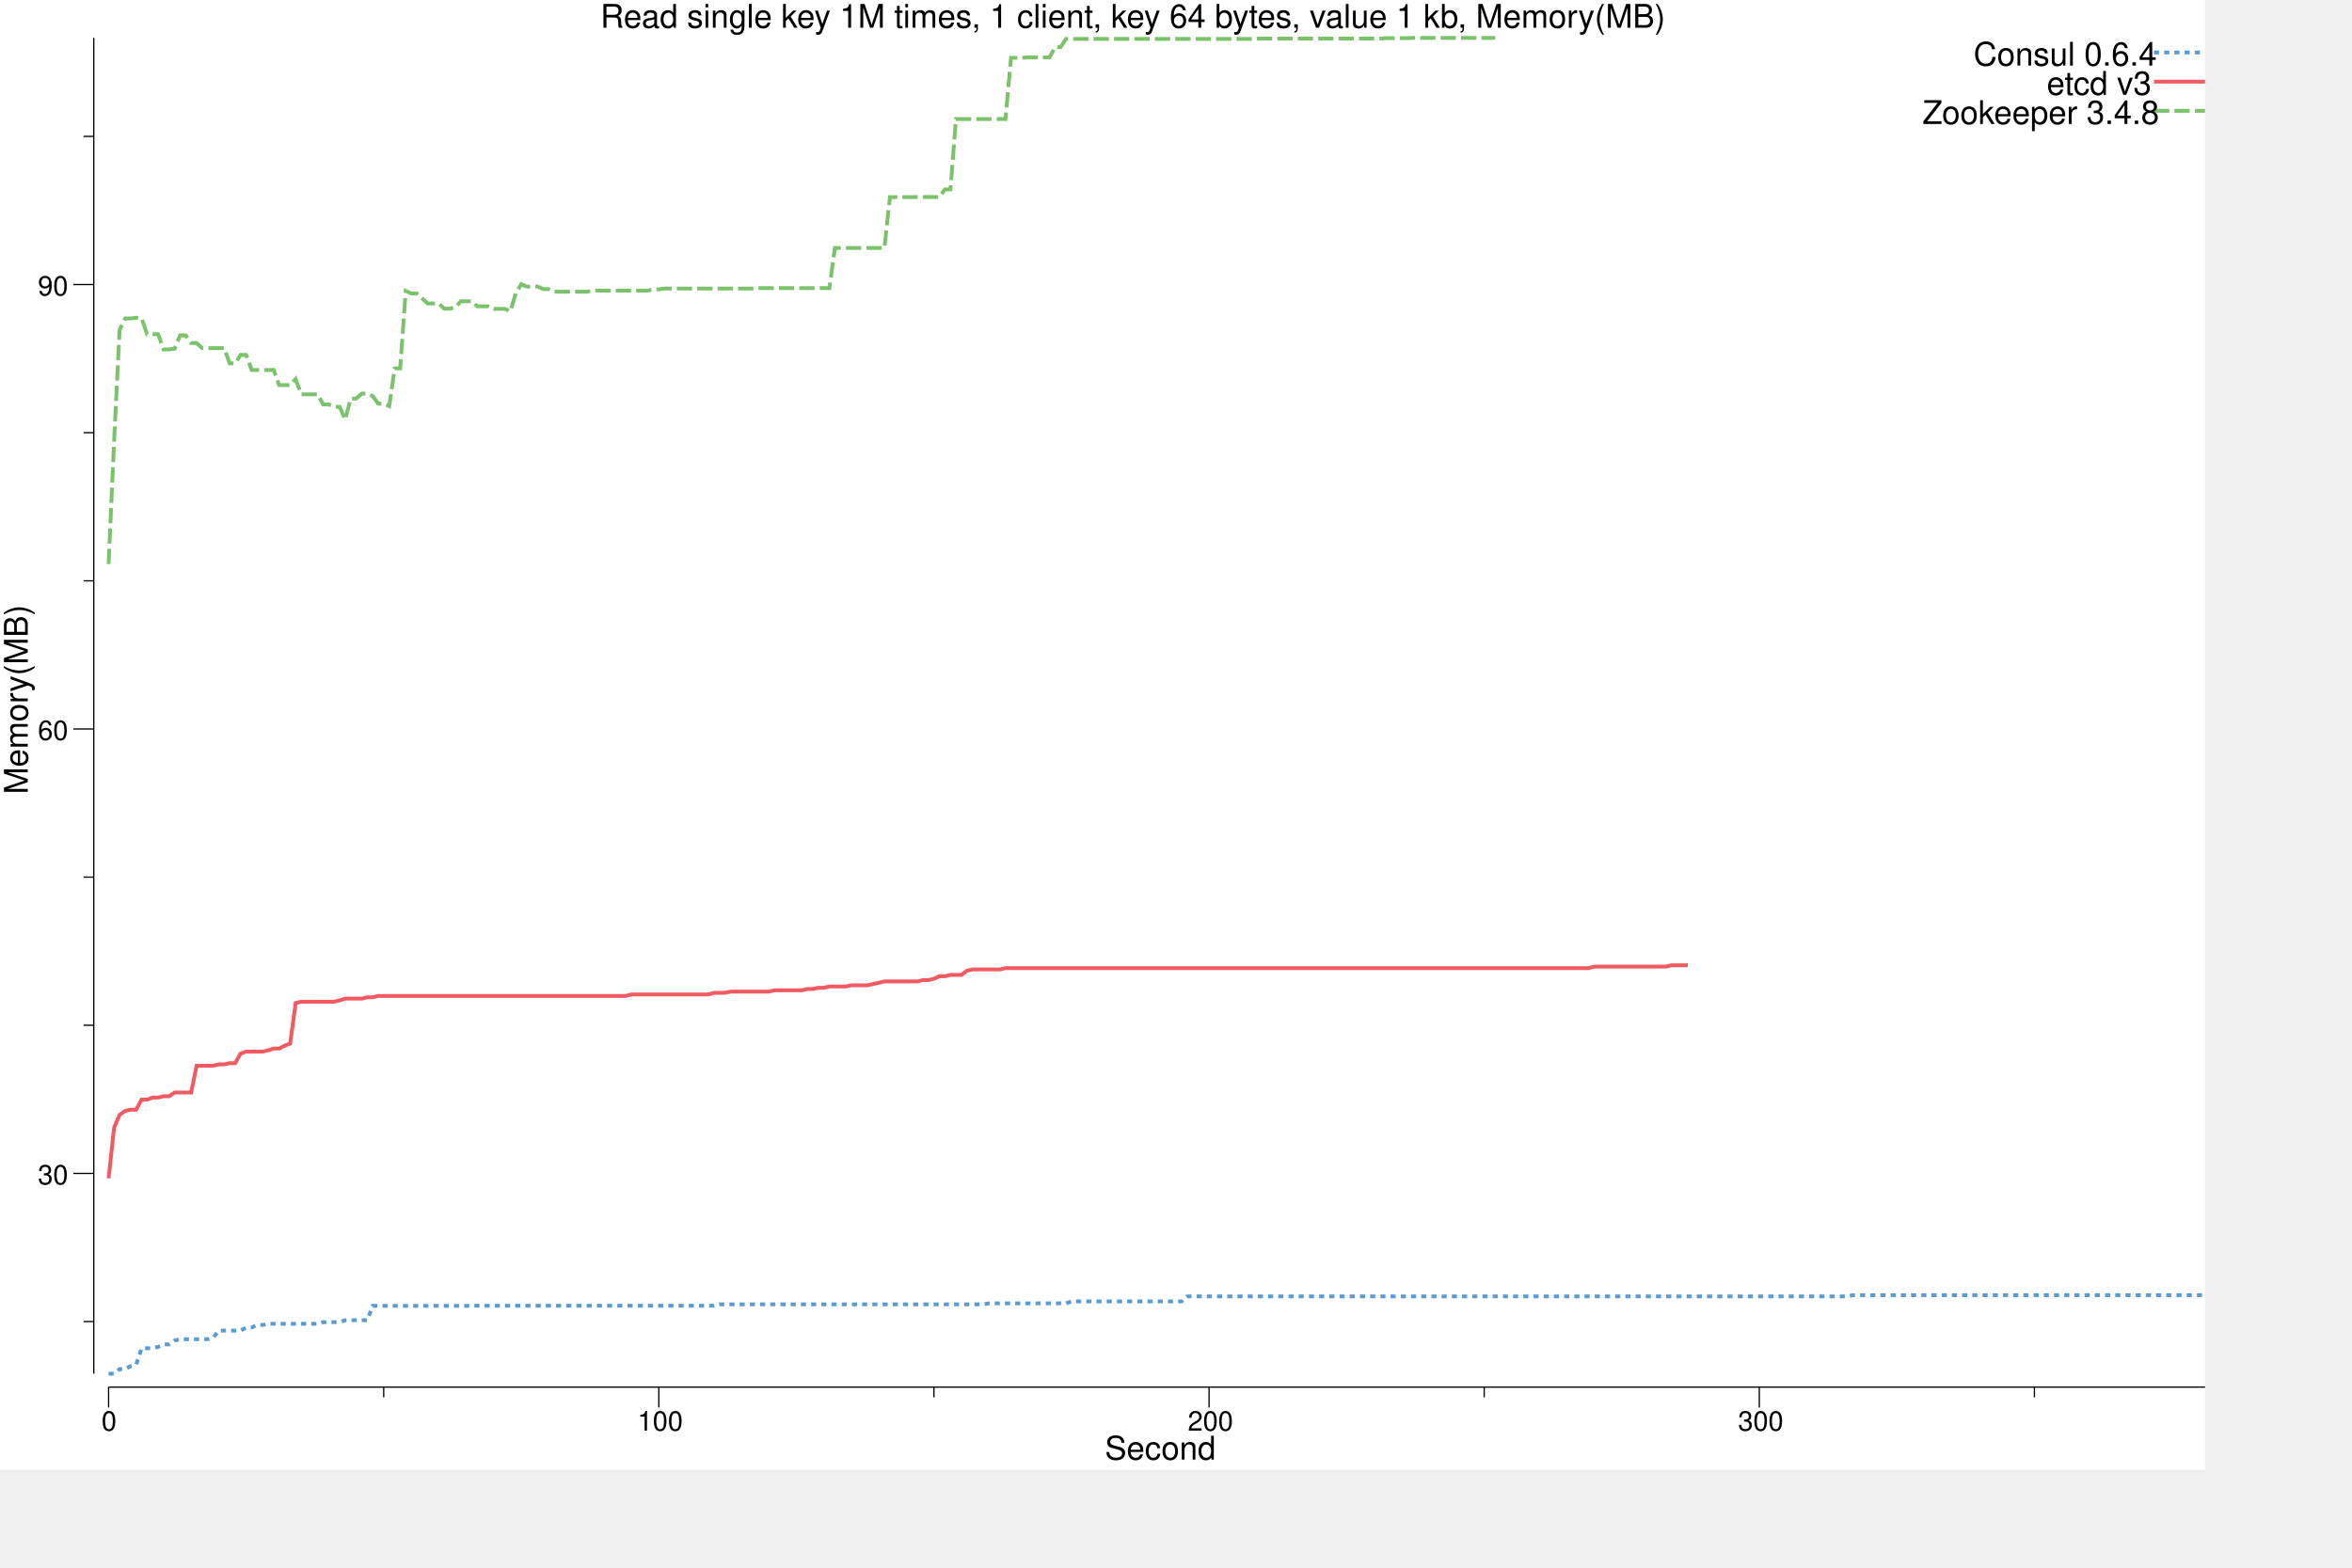
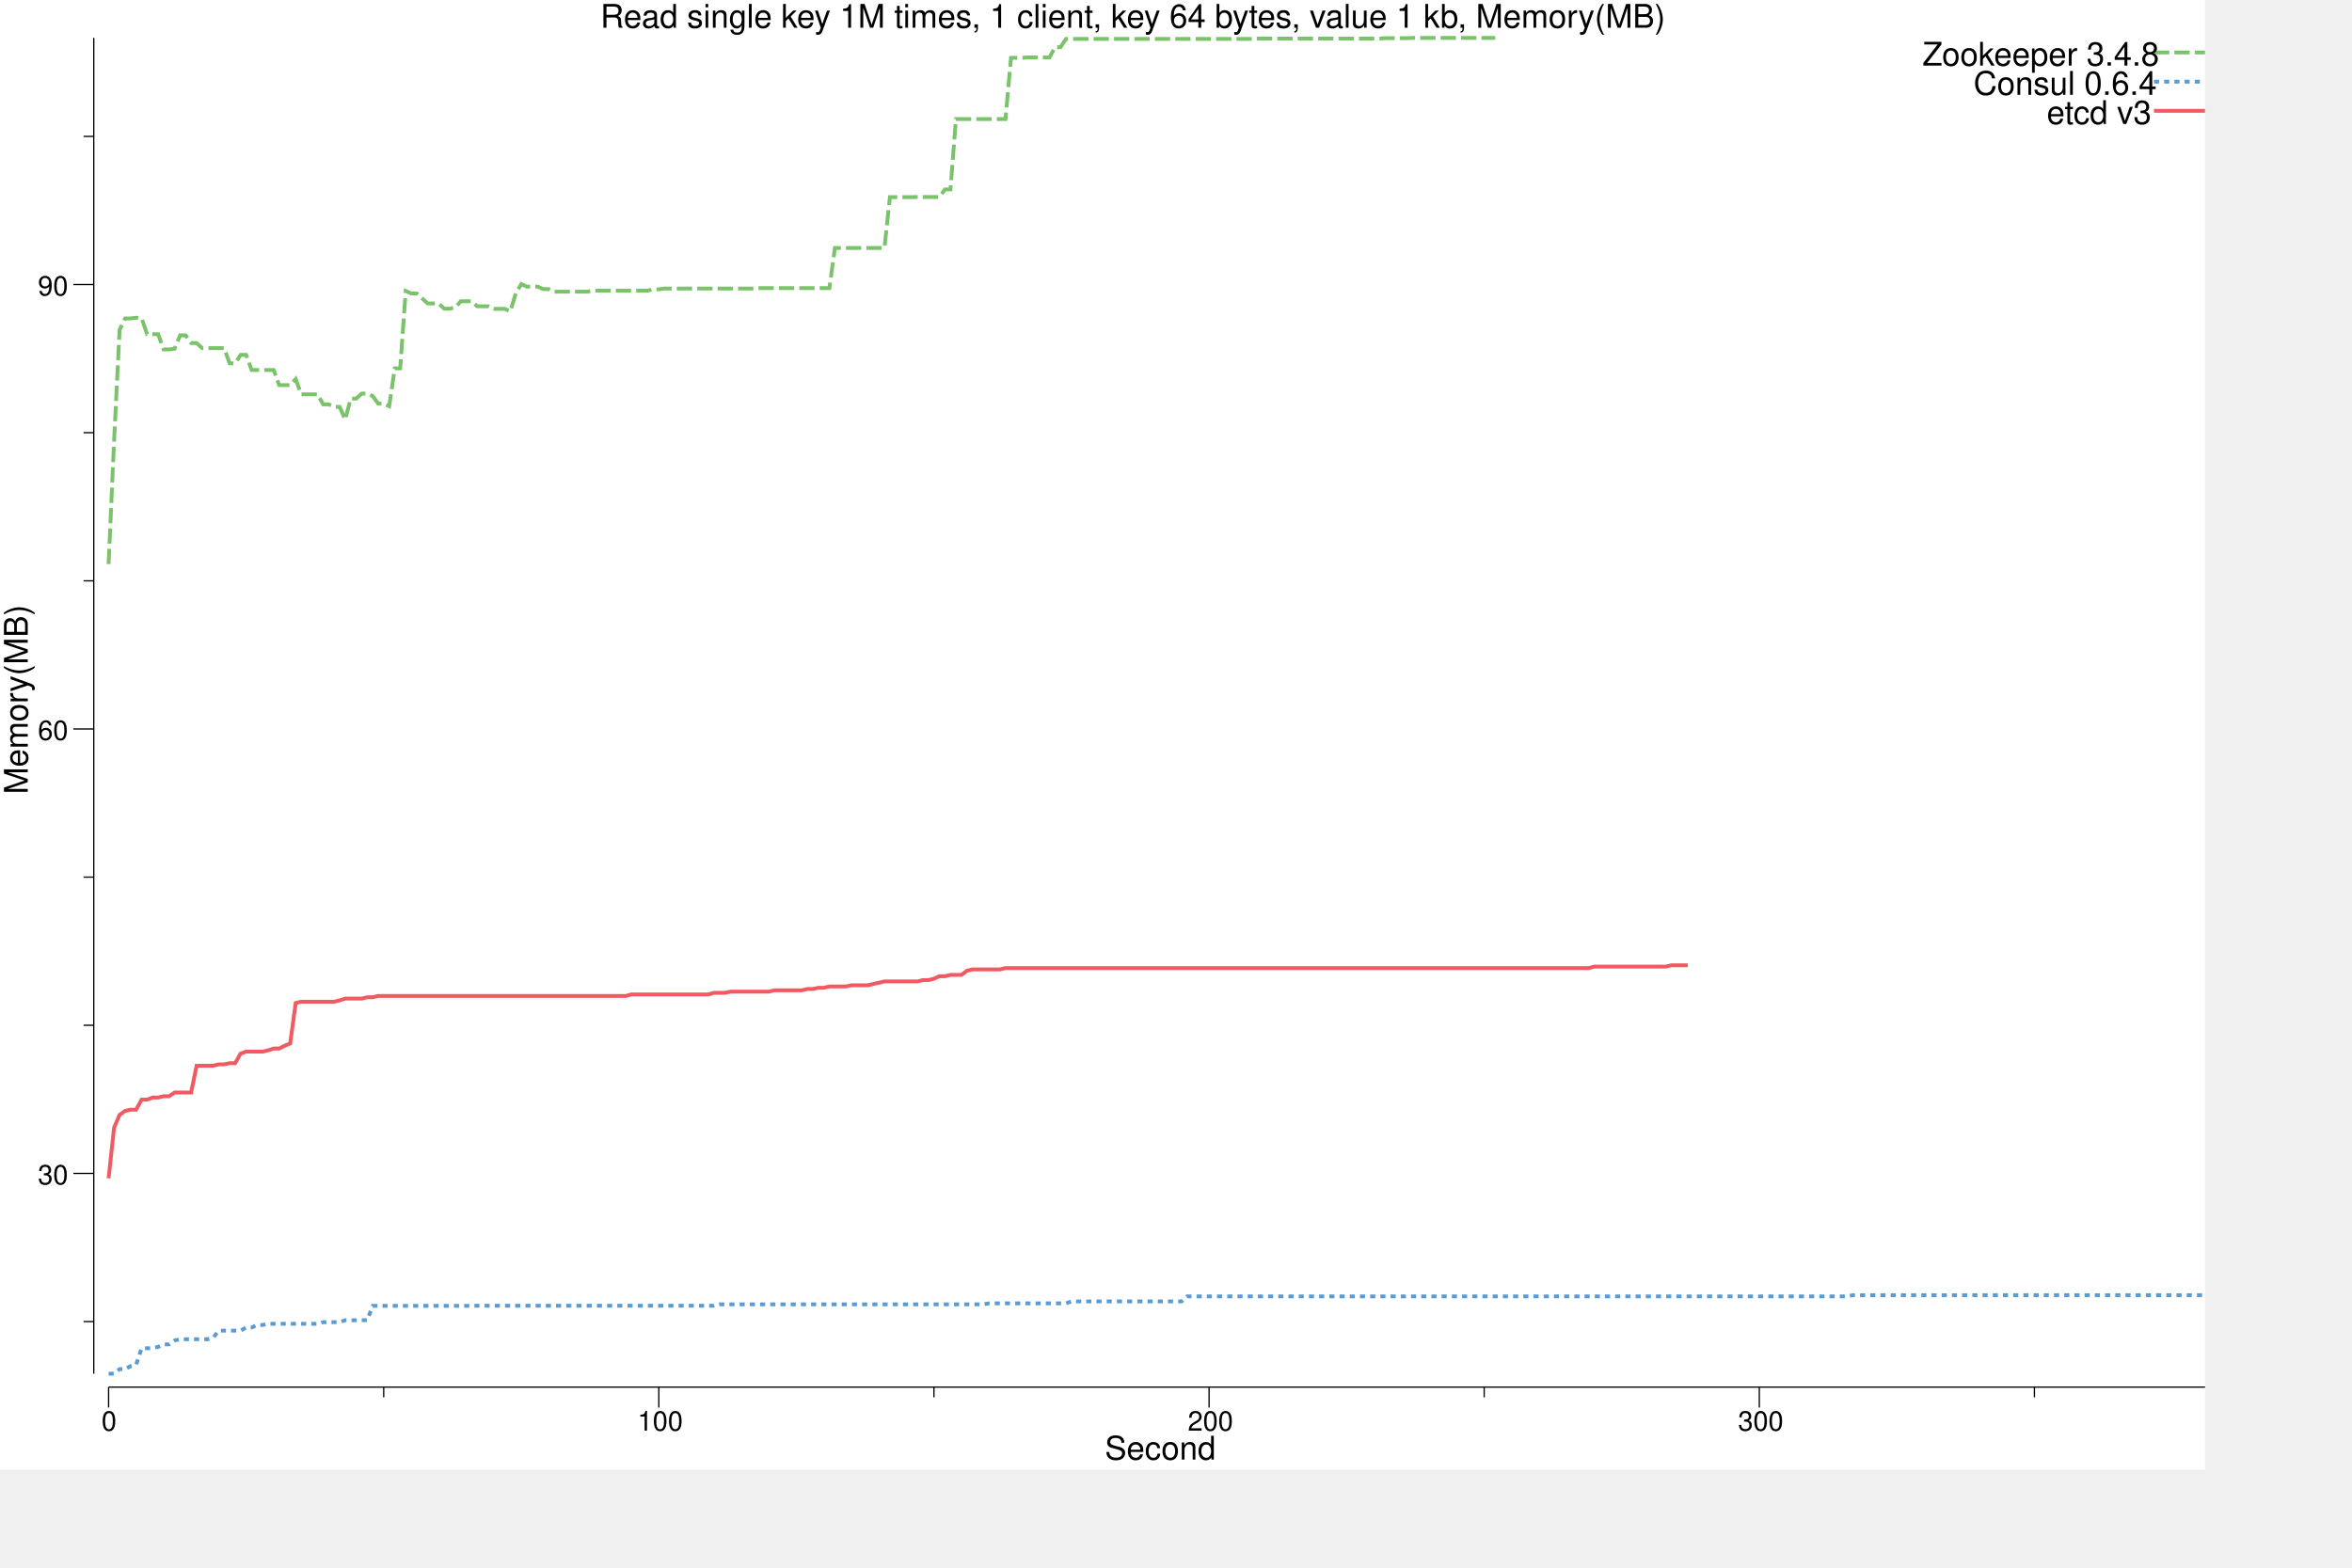
<svg xmlns="http://www.w3.org/2000/svg" width="12in" height="8in">
  <g transform="scale(1, -1) translate(0, -720)">
    <path d="M0,0L1080,0L1080,720L0,720Z" style="fill:#FFFFFF" />
    <text x="294.08" y="-706.41" transform="scale(1, -1)" style="font-family:Helvetica;font-weight:normal;font-style:normal;font-size:12pt">Read single key 1M times, 1 client, key 64 bytes, value 1 kb, Memory(MB)</text>
    <text x="541.16" y="-4.965" transform="scale(1, -1)" style="font-family:Helvetica;font-weight:normal;font-style:normal;font-size:12pt">Second</text>
    <text x="49.712" y="-19.142" transform="scale(1, -1)" style="font-family:Helvetica;font-weight:normal;font-style:normal;font-size:10pt">0</text>
    <text x="312.27" y="-19.142" transform="scale(1, -1)" style="font-family:Helvetica;font-weight:normal;font-style:normal;font-size:10pt">100</text>
    <text x="581.77" y="-19.142" transform="scale(1, -1)" style="font-family:Helvetica;font-weight:normal;font-style:normal;font-size:10pt">200</text>
    <text x="851.28" y="-19.142" transform="scale(1, -1)" style="font-family:Helvetica;font-weight:normal;font-style:normal;font-size:10pt">300</text>
    <path d="M53.188,30.467L53.188,40.467" style="fill:none;stroke:#000000;stroke-width:0.625" />
    <path d="M322.69,30.467L322.69,40.467" style="fill:none;stroke:#000000;stroke-width:0.625" />
    <path d="M592.2,30.467L592.2,40.467" style="fill:none;stroke:#000000;stroke-width:0.625" />
    <path d="M861.7,30.467L861.7,40.467" style="fill:none;stroke:#000000;stroke-width:0.625" />
    <path d="M187.94,35.468L187.94,40.467" style="fill:none;stroke:#000000;stroke-width:0.625" />
    <path d="M457.44,35.468L457.44,40.467" style="fill:none;stroke:#000000;stroke-width:0.625" />
    <path d="M726.95,35.468L726.95,40.467" style="fill:none;stroke:#000000;stroke-width:0.625" />
    <path d="M996.45,35.468L996.45,40.467" style="fill:none;stroke:#000000;stroke-width:0.625" />
    <path d="M53.188,40.467L1080,40.467" style="fill:none;stroke:#000000;stroke-width:0.625" />
    <g transform="rotate(90)">
      <text x="330.91" y="13.59" transform="scale(1, -1)" style="font-family:Helvetica;font-weight:normal;font-style:normal;font-size:12pt">Memory(MB)</text>
    </g>
    <text x="18.555" y="-139.78" transform="scale(1, -1)" style="font-family:Helvetica;font-weight:normal;font-style:normal;font-size:10pt">30</text>
    <text x="18.555" y="-357.51" transform="scale(1, -1)" style="font-family:Helvetica;font-weight:normal;font-style:normal;font-size:10pt">60</text>
    <text x="18.555" y="-575.24" transform="scale(1, -1)" style="font-family:Helvetica;font-weight:normal;font-style:normal;font-size:10pt">90</text>
    <path d="M35.93,145.15L45.93,145.15" style="fill:none;stroke:#000000;stroke-width:0.625" />
    <path d="M35.93,362.88L45.93,362.88" style="fill:none;stroke:#000000;stroke-width:0.625" />
    <path d="M35.93,580.61L45.93,580.61" style="fill:none;stroke:#000000;stroke-width:0.625" />
    <path d="M40.93,72.577L45.93,72.577" style="fill:none;stroke:#000000;stroke-width:0.625" />
    <path d="M40.93,217.73L45.93,217.73" style="fill:none;stroke:#000000;stroke-width:0.625" />
    <path d="M40.93,290.3L45.93,290.3" style="fill:none;stroke:#000000;stroke-width:0.625" />
    <path d="M40.93,435.46L45.93,435.46" style="fill:none;stroke:#000000;stroke-width:0.625" />
    <path d="M40.93,508.03L45.93,508.03" style="fill:none;stroke:#000000;stroke-width:0.625" />
    <path d="M40.93,653.18L45.93,653.18" style="fill:none;stroke:#000000;stroke-width:0.625" />
    <path d="M45.93,47.03L45.93,701.44" style="fill:none;stroke:#000000;stroke-width:0.625" />
    <path d="M53.188,142.76L55.883,167.58L58.578,173.82L61.273,175.78L63.968,176.36L66.663,176.36L69.358,181.3L72.053,181.3L74.748,182.31L77.443,182.31L80.138,182.96L82.833,182.96L85.528,184.78L88.223,184.78L90.918,184.78L93.613,184.78L96.308,197.91L99.003,197.91L101.7,197.91L104.39,197.91L107.09,198.57L109.78,198.57L112.48,199.15L115.17,199.15L117.87,203.87L120.56,204.81L123.26,204.81L125.95,204.81L128.65,204.81L131.34,205.46L134.04,206.33L136.73,206.33L139.43,207.71L142.12,208.8L144.82,228.61L147.51,229.27L150.21,229.27L152.9,229.27L155.6,229.27L158.29,229.27L160.99,229.27L163.68,229.27L166.38,229.92L169.07,230.79L171.77,230.79L174.46,230.79L177.16,230.79L179.85,231.44L182.55,231.44L185.24,232.1L187.94,232.1L190.63,232.1L193.33,232.1L196.02,232.1L198.72,232.1L201.42,232.1L204.11,232.1L206.81,232.1L209.5,232.1L212.2,232.1L214.89,232.1L217.59,232.1L220.28,232.1L222.98,232.1L225.67,232.1L228.37,232.1L231.06,232.1L233.76,232.1L236.45,232.1L239.15,232.1L241.84,232.1L244.54,232.1L247.23,232.1L249.93,232.1L252.62,232.1L255.32,232.1L258.01,232.1L260.71,232.1L263.4,232.1L266.1,232.1L268.79,232.1L271.49,232.1L274.18,232.1L276.88,232.1L279.57,232.1L282.27,232.1L284.96,232.1L287.66,232.1L290.35,232.1L293.05,232.1L295.74,232.1L298.44,232.1L301.13,232.1L303.83,232.1L306.52,232.1L309.22,232.82L311.91,232.82L314.61,232.82L317.3,232.82L320,232.82L322.69,232.82L325.39,232.82L328.08,232.82L330.78,232.82L333.47,232.82L336.17,232.82L338.86,232.82L341.56,232.82L344.25,232.82L346.95,232.82L349.64,233.62L352.34,233.62L355.03,233.62L357.73,234.2L360.42,234.2L363.12,234.2L365.81,234.2L368.51,234.2L371.2,234.2L373.9,234.2L376.59,234.2L379.29,234.86L381.98,234.86L384.68,234.86L387.37,234.86L390.07,234.86L392.76,234.86L395.46,235.51L398.15,235.51L400.85,236.09L403.54,236.09L406.24,236.74L408.93,236.74L411.63,236.74L414.32,236.74L417.02,237.32L419.71,237.32L422.41,237.32L425.1,237.32L427.8,237.98L430.49,238.56L433.19,239.21L435.88,239.21L438.58,239.21L441.27,239.21L443.97,239.21L446.66,239.21L449.36,239.21L452.05,239.86L454.75,239.86L457.44,240.52L460.14,241.75L462.83,241.75L465.53,242.4L468.22,242.4L470.92,242.4L473.61,244.44L476.31,245.09L479,245.09L481.7,245.09L484.39,245.09L487.09,245.09L489.78,245.09L492.48,245.74L495.18,245.74L497.87,245.74L500.57,245.74L503.26,245.74L505.96,245.74L508.65,245.74L511.35,245.74L514.04,245.74L516.74,245.74L519.43,245.74L522.13,245.74L524.82,245.74L527.52,245.74L530.21,245.74L532.91,245.74L535.6,245.74L538.3,245.74L540.99,245.74L543.69,245.74L546.38,245.74L549.08,245.74L551.77,245.74L554.47,245.74L557.16,245.74L559.86,245.74L562.55,245.74L565.25,245.74L567.94,245.74L570.64,245.74L573.33,245.74L576.03,245.74L578.72,245.74L581.42,245.74L584.11,245.74L586.81,245.74L589.5,245.74L592.2,245.74L594.89,245.74L597.59,245.74L600.28,245.74L602.98,245.74L605.67,245.74L608.37,245.74L611.06,245.74L613.76,245.74L616.45,245.74L619.15,245.74L621.84,245.74L624.54,245.74L627.23,245.74L629.93,245.74L632.62,245.74L635.32,245.74L638.01,245.74L640.71,245.74L643.4,245.74L646.1,245.74L648.79,245.74L651.49,245.74L654.18,245.74L656.88,245.74L659.57,245.74L662.27,245.74L664.96,245.74L667.66,245.74L670.35,245.74L673.05,245.74L675.74,245.74L678.44,245.74L681.13,245.74L683.83,245.74L686.52,245.74L689.22,245.74L691.91,245.74L694.61,245.74L697.3,245.74L700,245.74L702.69,245.74L705.39,245.74L708.08,245.74L710.78,245.74L713.47,245.74L716.17,245.74L718.86,245.74L721.56,245.74L724.25,245.74L726.95,245.74L729.64,245.74L732.34,245.74L735.03,245.74L737.73,245.74L740.42,245.74L743.12,245.74L745.81,245.74L748.51,245.74L751.2,245.74L753.9,245.74L756.59,245.74L759.29,245.74L761.98,245.74L764.68,245.74L767.37,245.74L770.07,245.74L772.76,245.74L775.46,245.74L778.15,245.74L780.85,246.47L783.54,246.47L786.24,246.47L788.94,246.47L791.63,246.47L794.33,246.47L797.02,246.47L799.72,246.47L802.41,246.47L805.11,246.47L807.8,246.47L810.5,246.47L813.19,246.47L815.89,246.47L818.58,247.12L821.28,247.12L823.97,247.12L826.67,247.12" style="fill:none;stroke:#F15A60;stroke-width:1.875" />
    <path d="M53.188,443.66L55.883,504.04L58.578,558.4L61.273,563.99L63.968,563.99L66.663,564.35L69.358,564.06L72.053,556.29L74.748,556.29L77.443,556.29L80.138,548.82L82.833,548.82L85.528,549.18L88.223,555.71L90.918,555.71L93.613,551.94L96.308,551.94L99.003,549.47L101.7,549.47L104.39,549.47L107.09,549.47L109.78,549.47L112.48,542L115.17,542L117.87,546.13L120.56,546.13L123.26,538.73L125.95,538.73L128.65,538.73L131.34,538.73L134.04,538.73L136.73,531.33L139.43,531.33L142.12,531.33L144.82,534.3L147.51,526.83L150.21,526.83L152.9,526.83L155.6,526.83L158.29,521.89L160.99,521.89L163.68,520.66L166.38,520.66L169.07,514.42L171.77,524.72L174.46,524.72L177.16,527.19L179.85,527.19L182.55,525.96L185.24,522.26L187.94,522.26L190.63,521.02L193.33,539.53L196.02,539.53L198.72,577.49L201.42,576.25L204.11,576.25L206.81,573.78L209.5,571.32L212.2,571.32L214.89,571.32L217.59,568.78L220.28,568.78L222.98,569.36L225.67,572.41L228.37,572.41L231.06,572.41L233.76,569.94L236.45,569.94L239.15,569.94L241.84,568.7L244.54,568.7L247.23,568.7L249.93,567.47L252.62,576.25L255.32,580.82L258.01,579.59L260.71,579.59L263.4,579.59L266.1,578.36L268.79,578.36L271.49,577.12L274.18,577.12L276.88,577.12L279.57,577.12L282.27,577.12L284.96,577.12L287.66,577.12L290.35,577.63L293.05,577.63L295.74,577.63L298.44,577.63L301.13,577.63L303.83,577.63L306.52,577.63L309.22,577.63L311.91,577.63L314.61,577.63L317.3,577.63L320,578.28L322.69,578.28L325.39,578.65L328.08,578.65L330.78,578.65L333.47,578.65L336.17,578.65L338.86,578.65L341.56,578.65L344.25,578.65L346.95,578.65L349.64,578.65L352.34,578.65L355.03,578.65L357.73,578.65L360.42,578.65L363.12,578.65L365.81,578.65L368.51,578.65L371.2,578.86L373.9,578.86L376.59,578.86L379.29,578.86L381.98,578.86L384.68,578.86L387.37,578.86L390.07,578.86L392.76,578.86L395.46,578.86L398.15,578.86L400.85,578.86L403.54,578.86L406.24,578.86L408.93,598.53L411.63,598.53L414.32,598.53L417.02,598.53L419.71,598.53L422.41,598.53L425.1,598.53L427.8,598.53L430.49,598.53L433.19,598.53L435.88,623.43L438.58,623.43L441.27,623.43L443.97,623.43L446.66,623.43L449.36,623.5L452.05,623.5L454.75,623.5L457.44,623.5L460.14,623.5L462.83,627.2L465.53,627.2L468.22,661.67L470.92,661.67L473.61,661.67L476.31,661.67L479,661.67L481.7,661.67L484.39,661.67L487.09,661.67L489.78,661.67L492.48,661.67L495.18,691.65L497.87,691.65L500.57,691.65L503.26,691.87L505.96,691.87L508.65,691.87L511.35,691.87L514.04,691.87L516.74,696.87L519.43,696.87L522.13,700.94L524.82,700.94L527.52,700.94L530.21,700.94L532.91,700.94L535.6,700.94L538.3,700.94L540.99,700.94L543.69,700.94L546.38,700.94L549.08,700.94L551.77,700.94L554.47,700.94L557.16,700.94L559.86,700.94L562.55,700.94L565.25,700.94L567.94,700.94L570.64,700.94L573.33,700.94L576.03,700.94L578.72,700.94L581.42,700.94L584.11,700.94L586.81,700.94L589.5,700.94L592.2,700.94L594.89,700.94L597.59,700.94L600.28,700.94L602.98,700.94L605.67,700.94L608.37,700.94L611.06,700.94L613.76,700.94L616.45,701.08L619.15,701.08L621.84,701.08L624.54,701.08L627.23,701.08L629.93,701.08L632.62,701.08L635.32,701.08L638.01,701.08L640.71,701.08L643.4,701.08L646.1,701.08L648.79,701.08L651.49,701.08L654.18,701.08L656.88,701.08L659.57,701.08L662.27,701.08L664.96,701.08L667.66,701.08L670.35,701.08L673.05,701.08L675.74,701.08L678.44,701.3L681.13,701.3L683.83,701.3L686.52,701.3L689.22,701.3L691.91,701.44L694.61,701.44L697.3,701.44L700,701.44L702.69,701.44L705.39,701.44L708.08,701.44L710.78,701.44L713.47,701.44L716.17,701.44L718.86,701.44L721.56,701.44L724.25,701.44L726.95,701.44L729.64,701.44L732.34,701.44" style="fill:none;stroke:#7AC36A;stroke-width:1.875;stroke-dasharray:7.5,2.5" />
    <path d="M53.188,47.03L55.883,47.03L58.578,49.28L61.273,49.28L63.968,50.731L66.663,51.385L69.358,59.513L72.053,59.513L74.748,59.513L77.443,60.166L80.138,61.4L82.833,61.4L85.528,63.287L88.223,63.94L90.918,63.94L93.613,63.94L96.308,63.94L99.003,63.94L101.7,63.94L104.39,64.593L107.09,68.15L109.78,68.15L112.48,68.15L115.17,68.15L117.87,68.15L120.56,69.674L123.26,69.674L125.95,70.907L128.65,70.907L131.34,71.488L134.04,71.488L136.73,71.488L139.43,71.488L142.12,71.488L144.82,71.488L147.51,71.488L150.21,71.488L152.9,71.488L155.6,71.488L158.29,72.286L160.99,72.286L163.68,72.286L166.38,72.286L169.07,73.23L171.77,73.23L174.46,73.23L177.16,73.23L179.85,73.23L182.55,80.27L185.24,80.27L187.94,80.27L190.63,80.27L193.33,80.27L196.02,80.27L198.72,80.27L201.42,80.27L204.11,80.27L206.81,80.27L209.5,80.27L212.2,80.27L214.89,80.27L217.59,80.27L220.28,80.27L222.98,80.27L225.67,80.27L228.37,80.27L231.06,80.342L233.76,80.342L236.45,80.342L239.15,80.342L241.84,80.342L244.54,80.342L247.23,80.342L249.93,80.342L252.62,80.342L255.32,80.342L258.01,80.342L260.71,80.342L263.4,80.342L266.1,80.342L268.79,80.342L271.49,80.342L274.18,80.342L276.88,80.342L279.57,80.342L282.27,80.342L284.96,80.342L287.66,80.342L290.35,80.342L293.05,80.342L295.74,80.342L298.44,80.342L301.13,80.342L303.83,80.342L306.52,80.342L309.22,80.342L311.91,80.342L314.61,80.342L317.3,80.342L320,80.342L322.69,80.342L325.39,80.342L328.08,80.342L330.78,80.342L333.47,80.342L336.17,80.342L338.86,80.342L341.56,80.342L344.25,80.342L346.95,80.342L349.64,80.342L352.34,80.995L355.03,80.995L357.73,80.995L360.42,80.995L363.12,80.995L365.81,80.995L368.51,80.995L371.2,80.995L373.9,80.995L376.59,80.995L379.29,80.995L381.98,80.995L384.68,80.995L387.37,80.995L390.07,80.995L392.76,80.995L395.46,80.995L398.15,80.995L400.85,80.995L403.54,80.995L406.24,80.995L408.93,80.995L411.63,80.995L414.32,80.995L417.02,80.995L419.71,80.995L422.41,80.995L425.1,80.995L427.8,80.995L430.49,80.995L433.19,80.995L435.88,80.995L438.58,80.995L441.27,80.995L443.97,80.995L446.66,80.995L449.36,80.995L452.05,80.995L454.75,80.995L457.44,80.995L460.14,80.995L462.83,80.995L465.53,80.995L468.22,80.995L470.92,80.995L473.61,80.995L476.31,80.995L479,80.995L481.7,80.995L484.39,81.503L487.09,81.503L489.78,81.503L492.48,81.503L495.18,81.503L497.87,81.503L500.57,81.503L503.26,81.503L505.96,81.503L508.65,81.503L511.35,81.503L514.04,81.503L516.74,81.503L519.43,81.503L522.13,81.503L524.82,82.447L527.52,82.447L530.21,82.447L532.91,82.447L535.6,82.447L538.3,82.447L540.99,82.447L543.69,82.447L546.38,82.447L549.08,82.447L551.77,82.447L554.47,82.447L557.16,82.447L559.86,82.447L562.55,82.447L565.25,82.447L567.94,82.447L570.64,82.447L573.33,82.447L576.03,82.447L578.72,82.447L581.42,84.915L584.11,84.915L586.81,84.915L589.5,84.915L592.2,84.915L594.89,84.915L597.59,84.915L600.28,84.915L602.98,84.915L605.67,84.915L608.37,84.915L611.06,84.915L613.76,84.915L616.45,84.915L619.15,84.915L621.84,84.915L624.54,84.915L627.23,84.915L629.93,84.915L632.62,84.915L635.32,84.915L638.01,84.915L640.71,84.915L643.4,84.915L646.1,84.915L648.79,84.915L651.49,84.915L654.18,84.915L656.88,84.915L659.57,84.915L662.27,84.915L664.96,84.915L667.66,84.915L670.35,84.915L673.05,84.915L675.74,84.915L678.44,84.915L681.13,84.915L683.83,84.915L686.52,84.915L689.22,84.915L691.91,84.915L694.61,84.915L697.3,84.915L700,84.915L702.69,84.915L705.39,84.915L708.08,84.915L710.78,84.915L713.47,84.915L716.17,84.915L718.86,84.915L721.56,84.915L724.25,84.915L726.95,84.915L729.64,84.915L732.34,84.915L735.03,84.915L737.73,84.915L740.42,84.915L743.12,84.915L745.81,84.915L748.51,84.915L751.2,84.915L753.9,84.915L756.59,84.915L759.29,84.915L761.98,84.915L764.68,84.915L767.37,84.915L770.07,84.915L772.76,84.915L775.46,84.915L778.15,84.915L780.85,84.915L783.54,84.915L786.24,84.915L788.94,84.915L791.63,84.915L794.33,84.915L797.02,84.915L799.72,84.915L802.41,84.915L805.11,84.915L807.8,84.915L810.5,84.915L813.19,84.915L815.89,84.915L818.58,84.915L821.28,84.915L823.97,84.915L826.67,84.915L829.36,84.915L832.06,84.915L834.75,84.915L837.45,84.915L840.14,84.915L842.84,84.915L845.53,84.915L848.23,84.915L850.92,84.915L853.62,84.915L856.31,84.915L859.01,84.915L861.7,84.915L864.4,84.915L867.09,84.915L869.79,84.915L872.48,84.915L875.18,84.915L877.87,84.915L880.57,84.915L883.26,84.915L885.96,84.915L888.65,84.915L891.35,84.915L894.04,84.915L896.74,84.915L899.43,84.915L902.13,84.915L904.82,84.915L907.52,85.495L910.21,85.495L912.91,85.495L915.6,85.495L918.3,85.495L920.99,85.495L923.69,85.495L926.38,85.495L929.08,85.495L931.77,85.495L934.47,85.495L937.16,85.495L939.86,85.495L942.55,85.495L945.25,85.495L947.94,85.495L950.64,85.495L953.33,85.495L956.03,85.495L958.72,85.495L961.42,85.495L964.11,85.495L966.81,85.495L969.5,85.495L972.2,85.495L974.89,85.495L977.59,85.495L980.28,85.495L982.98,85.495L985.67,85.495L988.37,85.495L991.06,85.495L993.76,85.495L996.45,85.495L999.15,85.495L1001.8,85.495L1004.5,85.495L1007.2,85.495L1009.9,85.495L1012.6,85.495L1015.3,85.495L1018,85.495L1020.7,85.495L1023.4,85.495L1026.1,85.495L1028.8,85.495L1031.5,85.495L1034.2,85.495L1036.9,85.495L1039.6,85.495L1042.3,85.495L1045,85.495L1047.7,85.495L1050.4,85.495L1053,85.495L1055.7,85.495L1058.4,85.495L1061.1,85.495L1063.8,85.495L1066.5,85.495L1069.2,85.495L1071.9,85.495L1074.6,85.495L1077.3,85.495L1080,85.495" style="fill:none;stroke:#5A9BD4;stroke-width:1.875;stroke-dasharray:2.5,2.5" />
-     <path d="M1055,694.3L1080,694.3" style="fill:none;stroke:#5A9BD4;stroke-width:1.875;stroke-dasharray:2.5,2.5" />
-     <text x="966.62" y="-687.85" transform="scale(1, -1)" style="font-family:Helvetica;font-weight:normal;font-style:normal;font-size:12pt">Consul 0.6.4</text>
-     <path d="M1055,680L1080,680" style="fill:none;stroke:#F15A60;stroke-width:1.875" />
-     <text x="1002.5" y="-673.56" transform="scale(1, -1)" style="font-family:Helvetica;font-weight:normal;font-style:normal;font-size:12pt">etcd v3</text>
-     <path d="M1055,665.71L1080,665.71" style="fill:none;stroke:#7AC36A;stroke-width:1.875;stroke-dasharray:7.5,2.5" />
-     <text x="941.6" y="-659.26" transform="scale(1, -1)" style="font-family:Helvetica;font-weight:normal;font-style:normal;font-size:12pt">Zookeeper 3.4.8</text>
+     <path d="M1055,694.3L1080,694.3" style="fill:none;stroke:#7AC36A;stroke-width:1.875;stroke-dasharray:7.5,2.5" />
+     <text x="941.6" y="-687.85" transform="scale(1, -1)" style="font-family:Helvetica;font-weight:normal;font-style:normal;font-size:12pt">Zookeeper 3.4.8</text>
+     <path d="M1055,680L1080,680" style="fill:none;stroke:#5A9BD4;stroke-width:1.875;stroke-dasharray:2.5,2.5" />
+     <text x="966.62" y="-673.56" transform="scale(1, -1)" style="font-family:Helvetica;font-weight:normal;font-style:normal;font-size:12pt">Consul 0.6.4</text>
+     <path d="M1055,665.71L1080,665.71" style="fill:none;stroke:#F15A60;stroke-width:1.875" />
+     <text x="1002.5" y="-659.26" transform="scale(1, -1)" style="font-family:Helvetica;font-weight:normal;font-style:normal;font-size:12pt">etcd v3</text>
  </g>
</svg>
